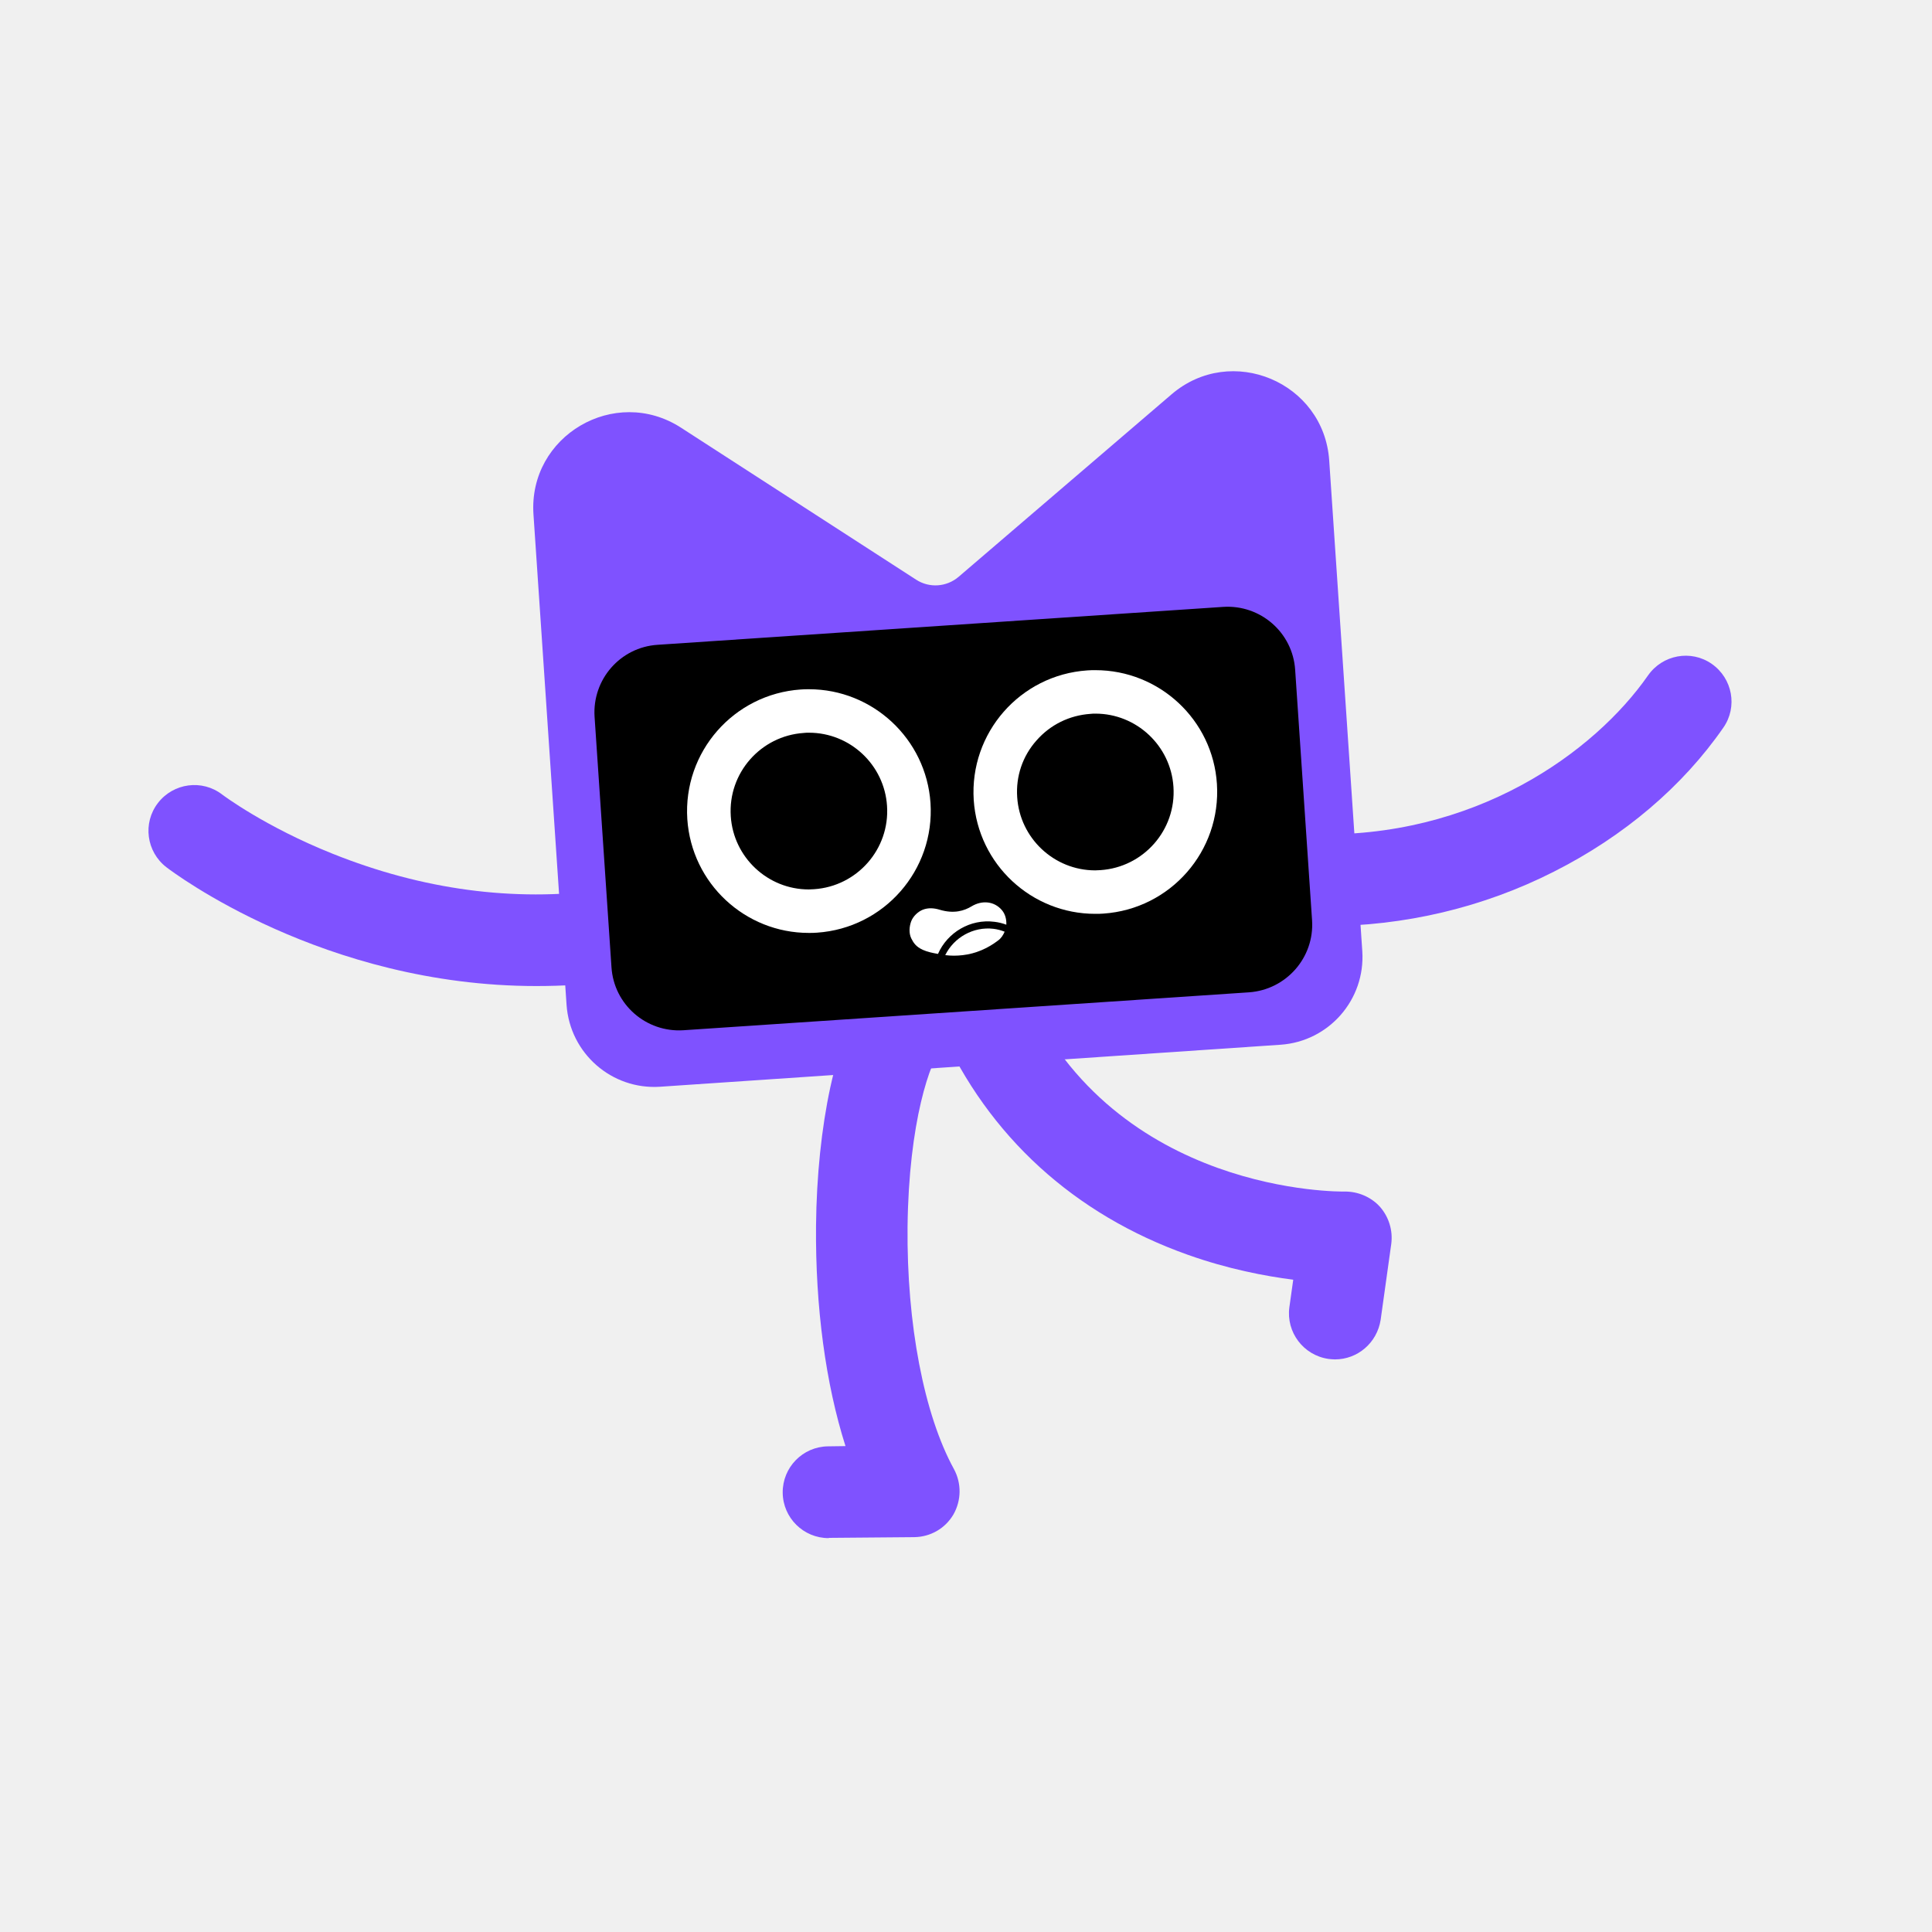
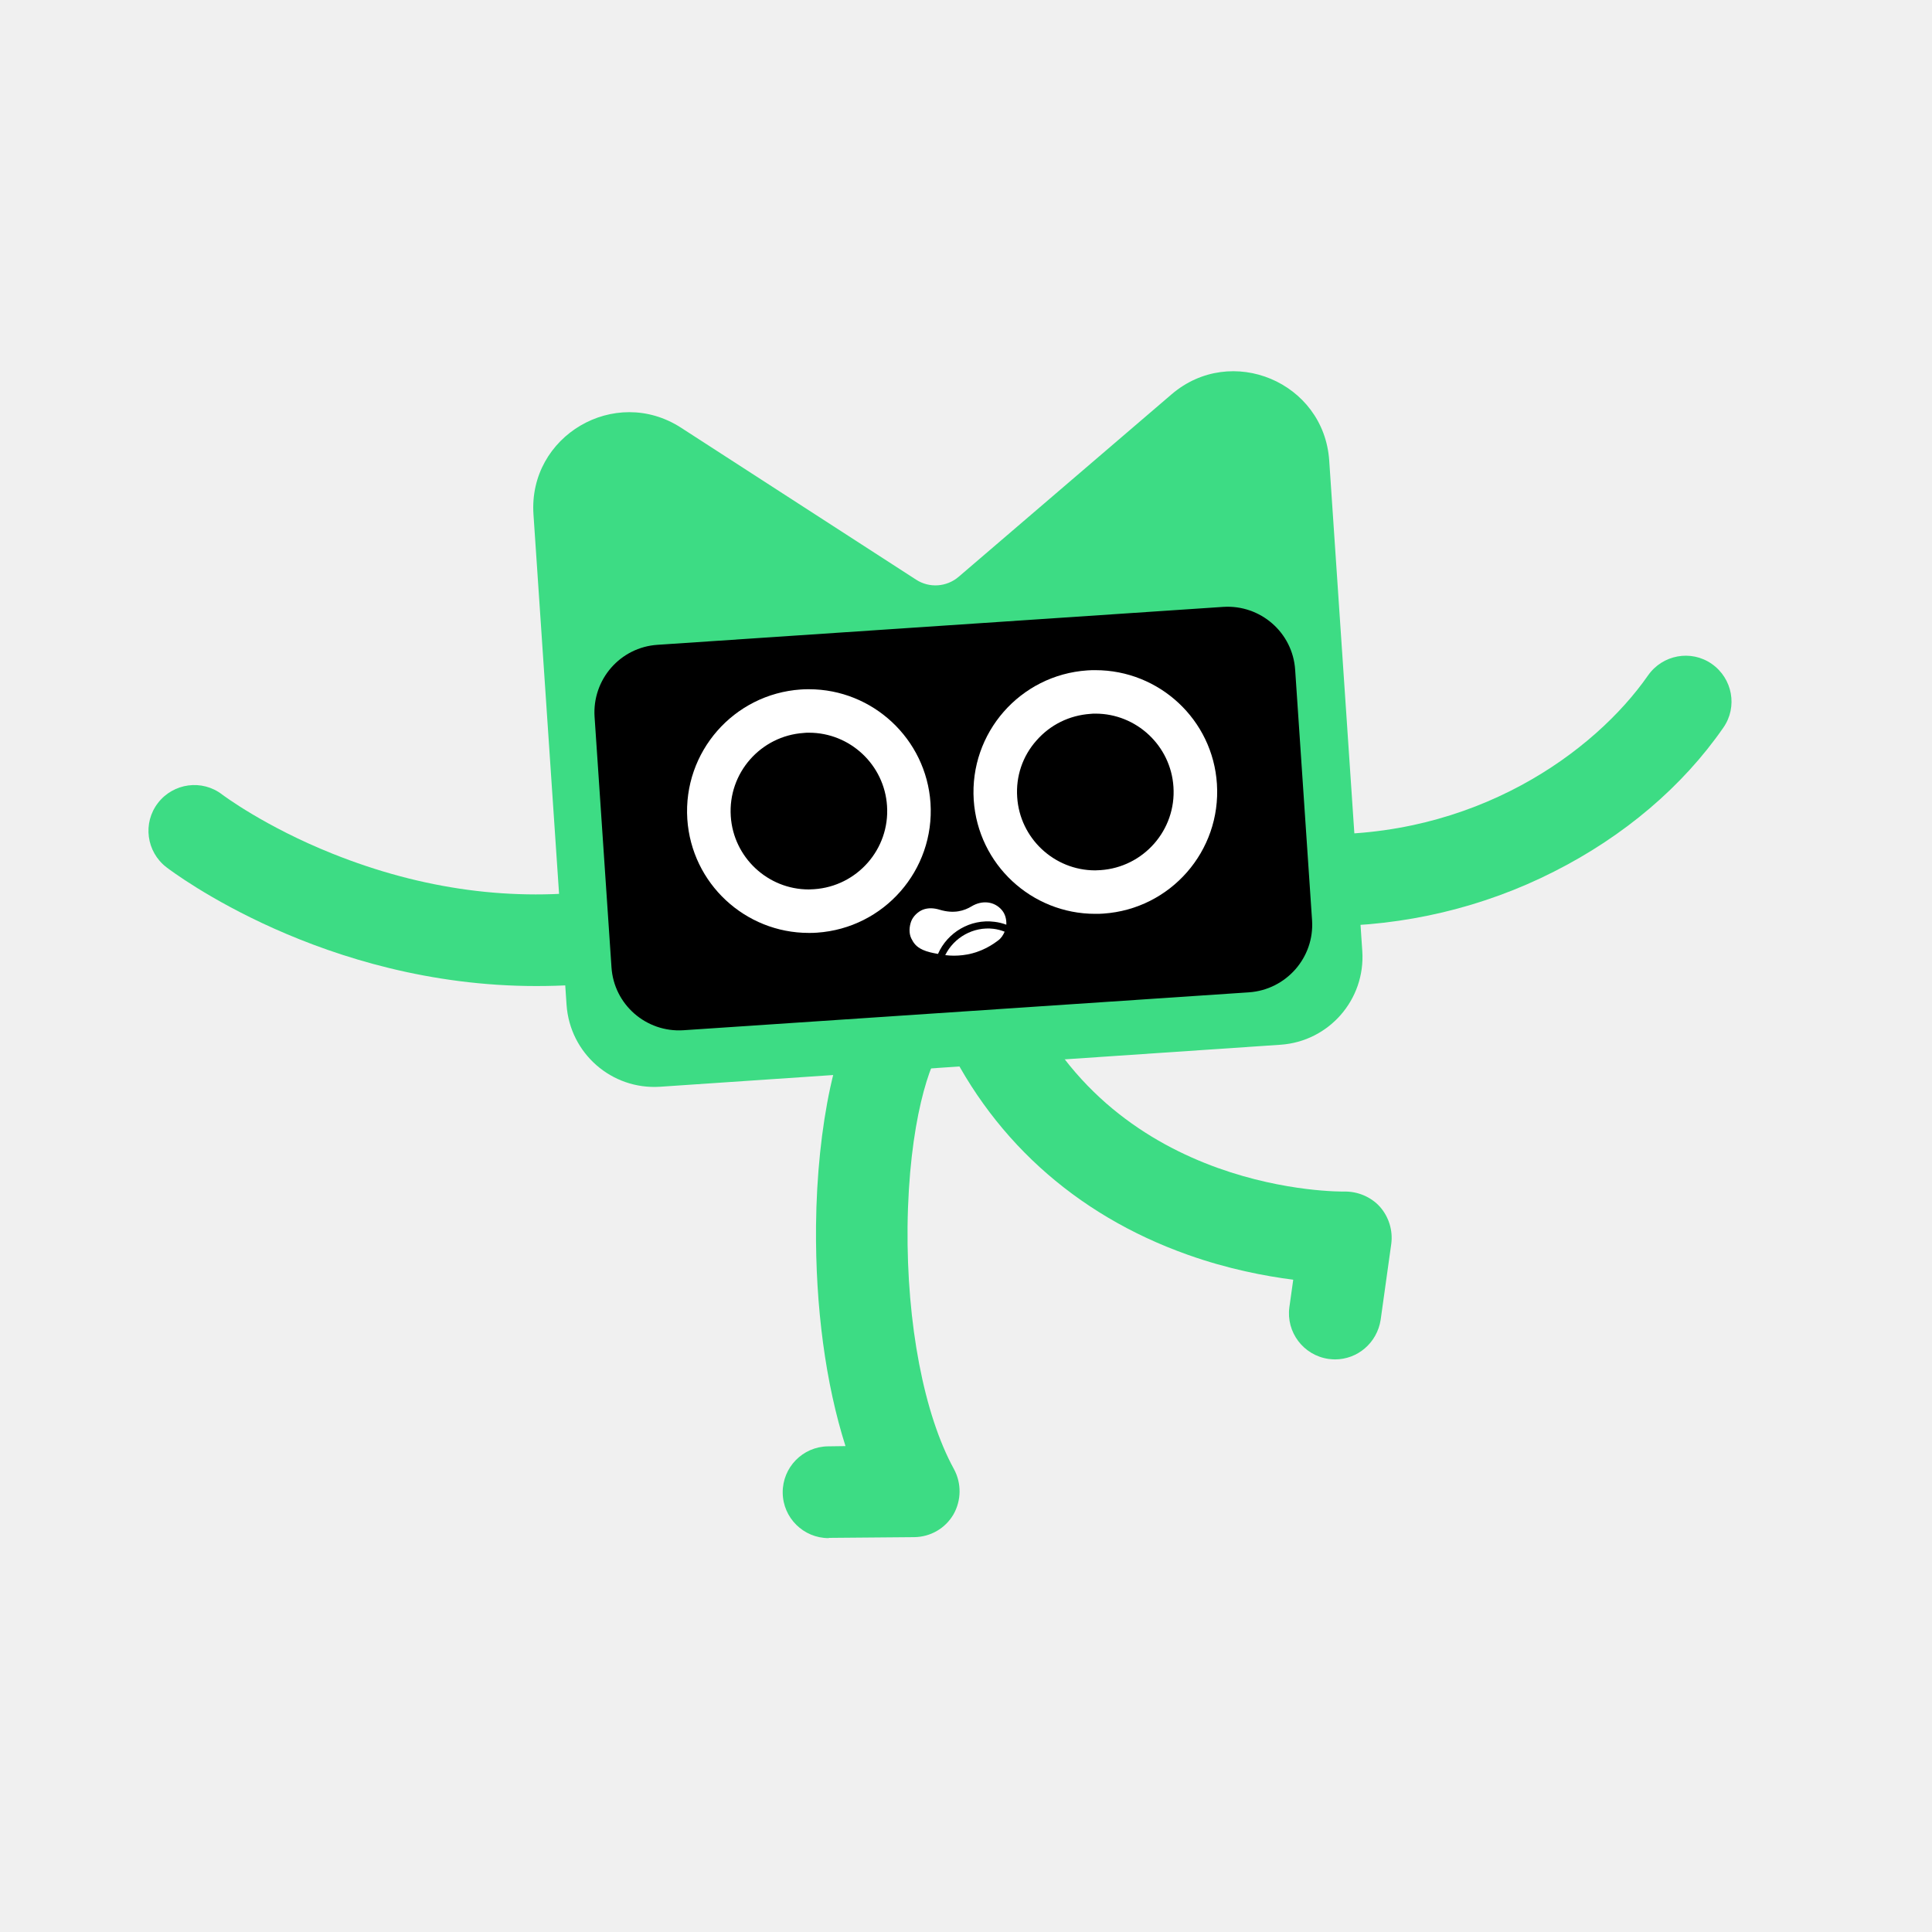
<svg xmlns="http://www.w3.org/2000/svg" version="1.1" id="Layer_1" x="0px" y="0px" viewBox="0 0 800 800" style="enable-background:new 0 0 800 800;" xml:space="preserve">
  <style type="text/css">
- 	.st0{fill:#7F52FF;}
+ 	.st0{fill:#3DDC84;}
	.st1{fill:#FFFFFF;}
	.st2{fill:#FE2857;}
</style>
  <g>
    <g>
      <path class="st0" d="M222.1,408.3c-88.1,0-150.3-47-153.2-49.2c-8.3-6.4-9.9-18.3-3.5-26.6c6.4-8.3,18.3-9.9,26.6-3.5    c0.4,0.3,17.7,13.3,45.7,24.5c37.2,14.9,74.9,20,112,15c10.4-1.4,20,5.9,21.4,16.3c1.4,10.4-5.9,20-16.3,21.4    C243.6,407.7,232.6,408.3,222.1,408.3z" />
    </g>
    <g>
      <path class="st0" d="M548.5,383.5c-2.3,0-4.7,0-7-0.1c-10.5-0.3-18.7-9.1-18.4-19.6c0.3-10.5,9.2-18.7,19.6-18.4    c67.9,2.2,117.6-34,139.7-65.7c6-8.6,17.8-10.8,26.4-4.8c8.6,6,10.8,17.8,4.8,26.4c-16.9,24.4-41.2,45-70.1,59.6    C614.2,375.8,581.5,383.5,548.5,383.5z" />
    </g>
    <g>
      <path class="st0" d="M343.1,636.9c-10.4,0-18.9-8.4-19-18.8c-0.1-10.5,8.3-19.1,18.8-19.2l7.2-0.1c-8.2-25.8-12.5-57.5-12.2-91.2    c0.2-20.8,2.3-40.6,5.9-57.3c4.2-19.4,10.5-33.8,18.6-42.8c7-7.8,19-8.4,26.8-1.4c7.8,7,8.4,19,1.4,26.8    c-5.5,6.1-14.3,31.8-14.8,75c-0.4,40.3,6.8,77.8,19.2,100.4c3.2,5.9,3.1,13-0.2,18.8c-3.4,5.8-9.5,9.3-16.2,9.4l-35.4,0.3    C343.2,636.9,343.2,636.9,343.1,636.9z" />
    </g>
    <g>
      <path class="st0" d="M552.8,562.9c-0.9,0-1.8-0.1-2.7-0.2c-10.4-1.5-17.6-11.1-16.2-21.4l1.6-11.4c-11.7-1.5-27-4.4-43.6-10.3    c-47.1-16.7-82.6-49.1-102.5-93.6c-4.3-9.6,0-20.8,9.6-25.1c9.6-4.3,20.8,0,25.1,9.6c37.8,84.4,131.6,82.9,132.6,82.9    c5.5-0.1,11,2.2,14.7,6.3c3.7,4.2,5.4,9.8,4.7,15.3l-4.4,31.5C570.2,556.1,562.1,562.9,552.8,562.9z" />
    </g>
    <g>
      <g>
        <g>
          <path class="st0" d="M273.3,450l257-17.4c20-1.4,35.1-18.7,33.8-38.7l-13.7-203.2c-2.2-32.5-40.6-48.6-65.3-27.4l-88.1,75.5      c-5,4.3-12.2,4.8-17.7,1.2L282,177.1c-27.4-17.7-63.3,3.4-61.1,35.9l13.7,203.1C236,436.2,253.3,451.3,273.3,450z" />
        </g>
        <g>
          <g>
            <path d="M517.2,410.9L283,426.6c-15.4,1-28.8-10.6-29.8-26.1l-7-103.7c-1-15.4,10.6-28.8,26.1-29.8l234.2-15.7       c15.4-1,28.8,10.6,29.8,26.1l7,103.7C544.3,396.5,532.6,409.8,517.2,410.9z" />
          </g>
        </g>
        <g>
          <g>
            <path class="st1" d="M335,303.4c17,0,31.2,13.3,32.3,30.3c1.2,17.9-12.4,33.3-30.2,34.5c-0.7,0-1.5,0.1-2.2,0.1       c-17,0-31.2-13.3-32.3-30.3c-1.2-17.9,12.4-33.3,30.2-34.5C333.5,303.4,334.2,303.4,335,303.4L335,303.4 M335,285.4       c-1.1,0-2.3,0-3.4,0.1c-27.8,1.9-48.8,25.9-47,53.7c1.8,26.7,24,47.1,50.3,47.1c1.1,0,2.3,0,3.4-0.1       c27.8-1.9,48.8-25.9,47-53.7C383.5,305.9,361.3,285.4,335,285.4L335,285.4z" />
          </g>
          <g>
            <path class="st1" d="M453.6,295.5c17,0,31.2,13.3,32.3,30.3c1.2,17.9-12.4,33.3-30.2,34.5c-0.7,0-1.5,0.1-2.2,0.1       c-17,0-31.2-13.3-32.3-30.3c-0.6-8.6,2.2-17,8-23.5c5.7-6.5,13.6-10.4,22.3-11C452.2,295.5,452.9,295.5,453.6,295.5       L453.6,295.5 M453.6,277.5c-1.1,0-2.3,0-3.4,0.1c-27.8,1.9-48.8,25.9-47,53.7c1.8,26.7,24,47.1,50.3,47.1c1.1,0,2.3,0,3.4-0.1       c27.8-1.9,48.8-25.9,47-53.7C502.2,298,480,277.5,453.6,277.5L453.6,277.5z" />
          </g>
        </g>
      </g>
      <g>
        <path class="st1" d="M391.4,395.5c2.4,0.3,4.8,0.3,7.3,0c5.3-0.6,10.3-2.8,14.5-6c1.3-0.9,2.2-2.3,2.8-3.7c-1.5-0.6-3-1-4.6-1.2     C403,383.6,395,388.2,391.4,395.5z" />
        <path class="st1" d="M411.8,381.7c1.7,0.2,3.3,0.6,4.9,1.2c0.1-2.1-0.4-4.3-1.8-6c-3.2-3.8-8.3-4.2-12.6-1.6     c-3,1.8-7.2,3.2-13.2,1.4c-2.3-0.7-4.7-0.9-7,0c-2,0.8-4,2.7-4.8,4.8c-0.8,2.2-1,4.8,0,7c1,2,2,3.5,4.8,4.8     c2,0.9,4.1,1.3,6.3,1.7C392.3,386.1,401.8,380.4,411.8,381.7z" />
      </g>
    </g>
  </g>
</svg>
